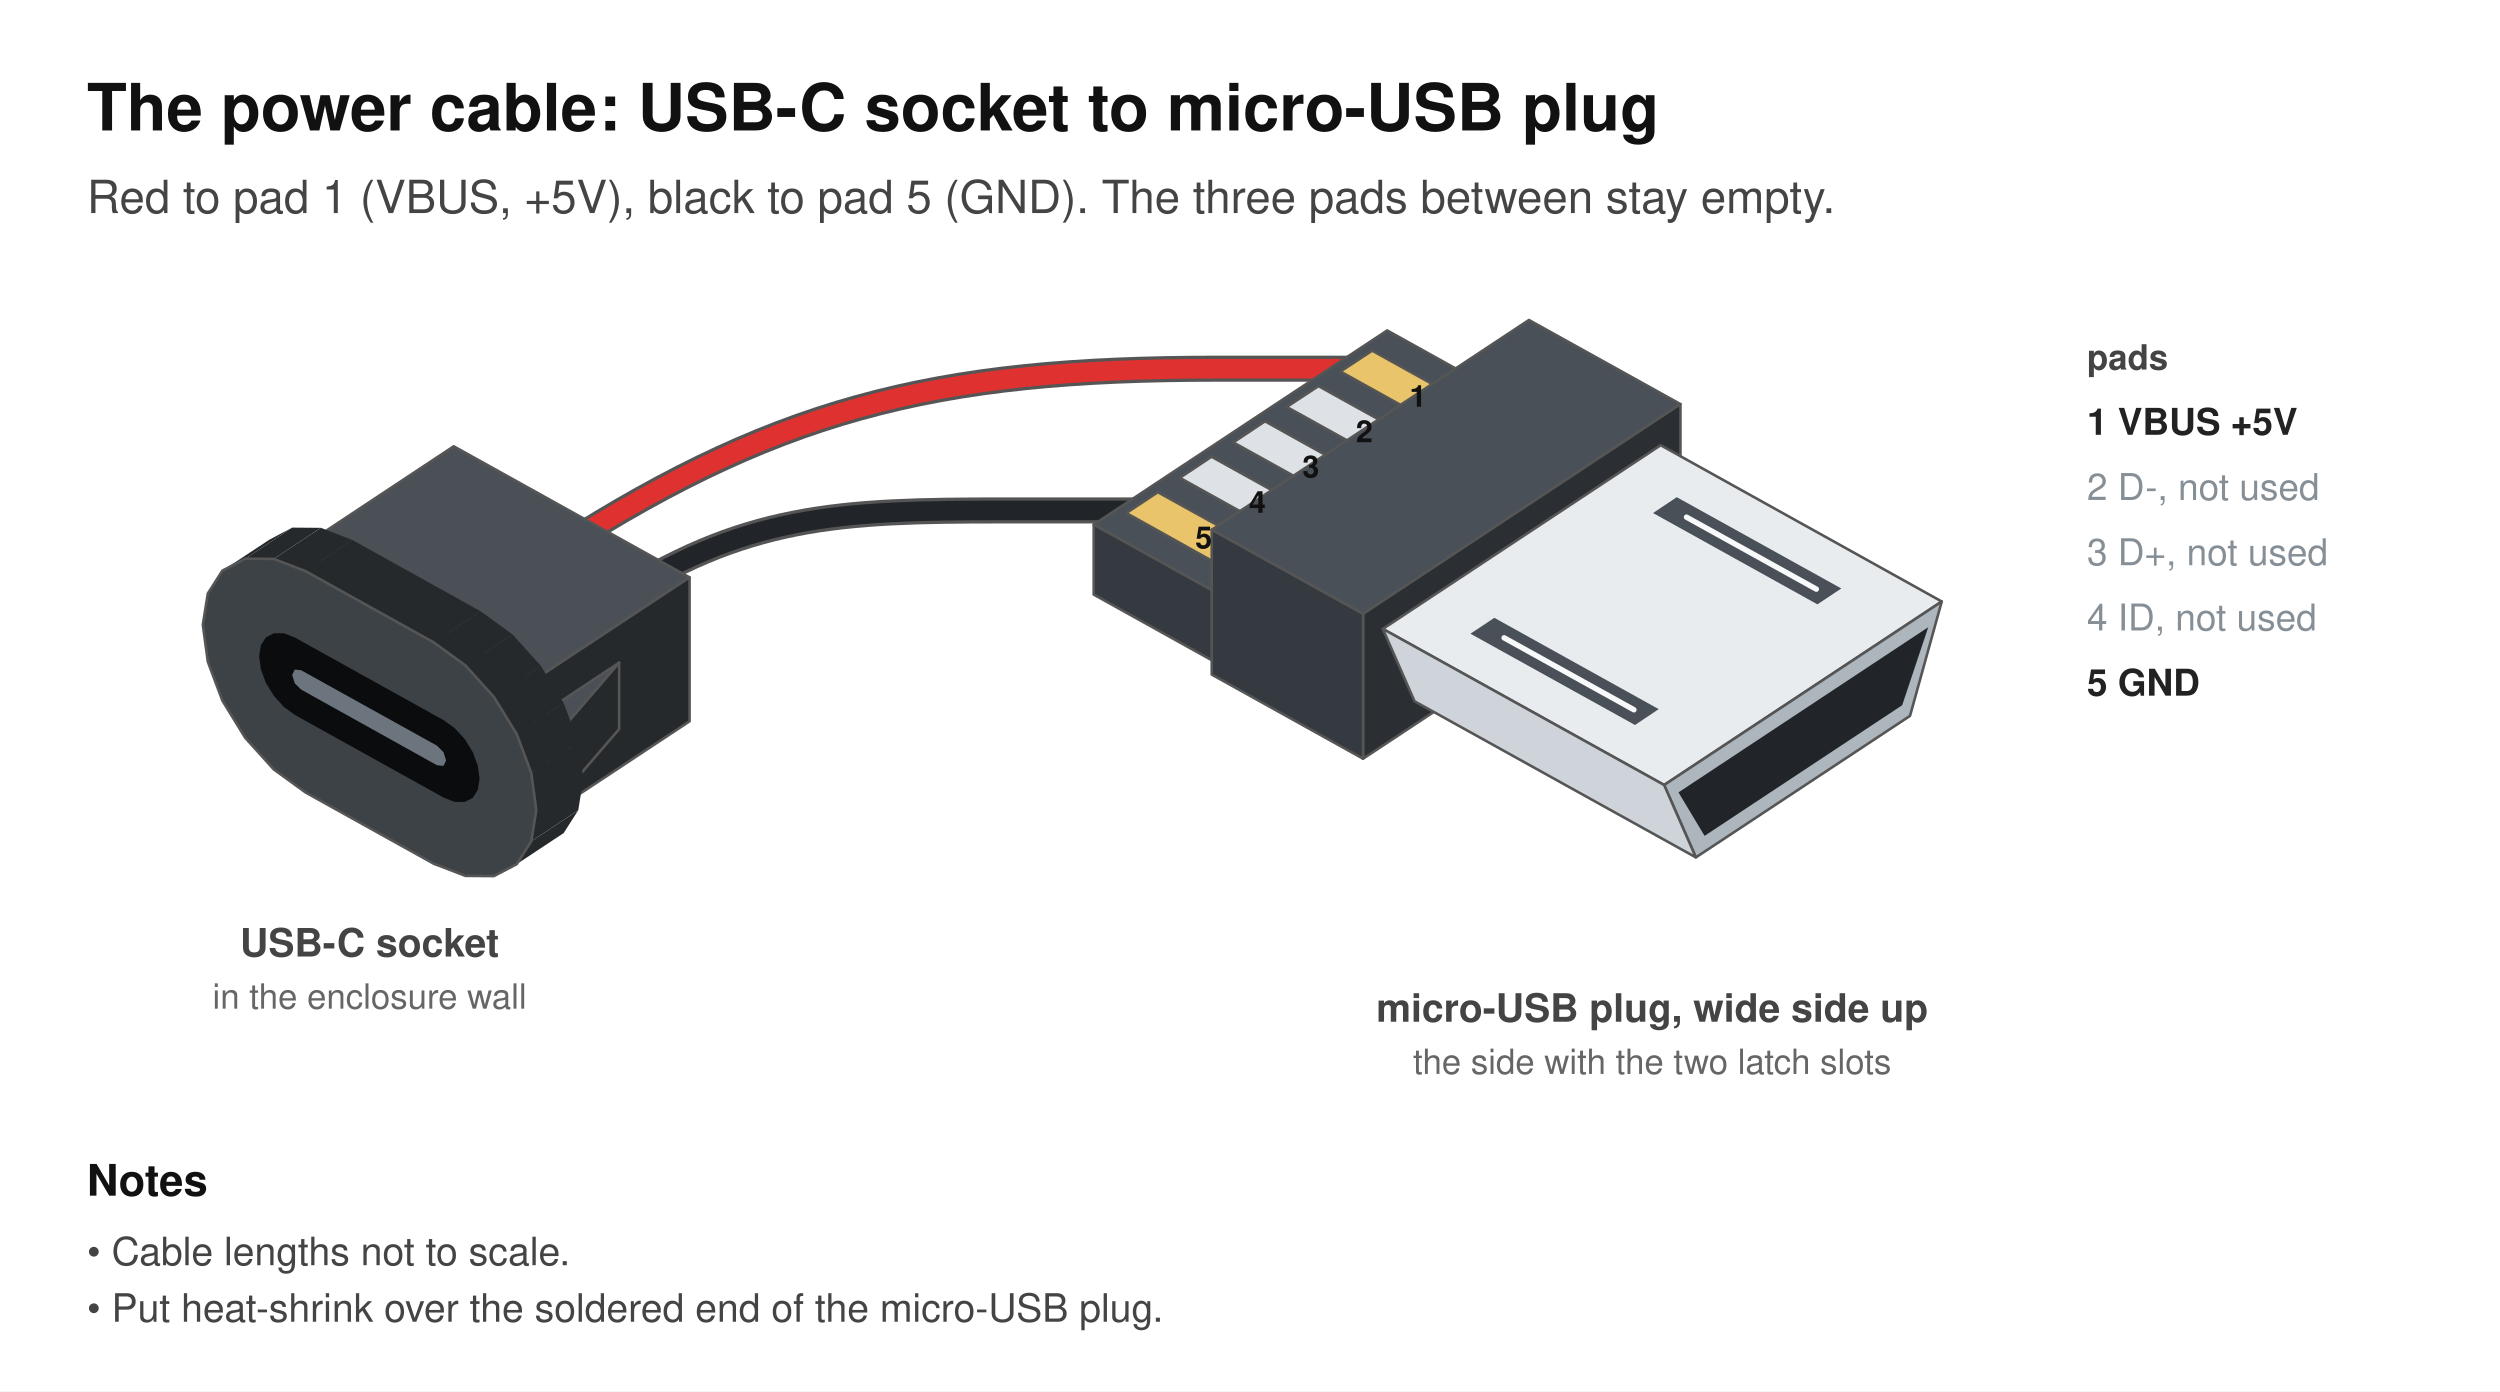
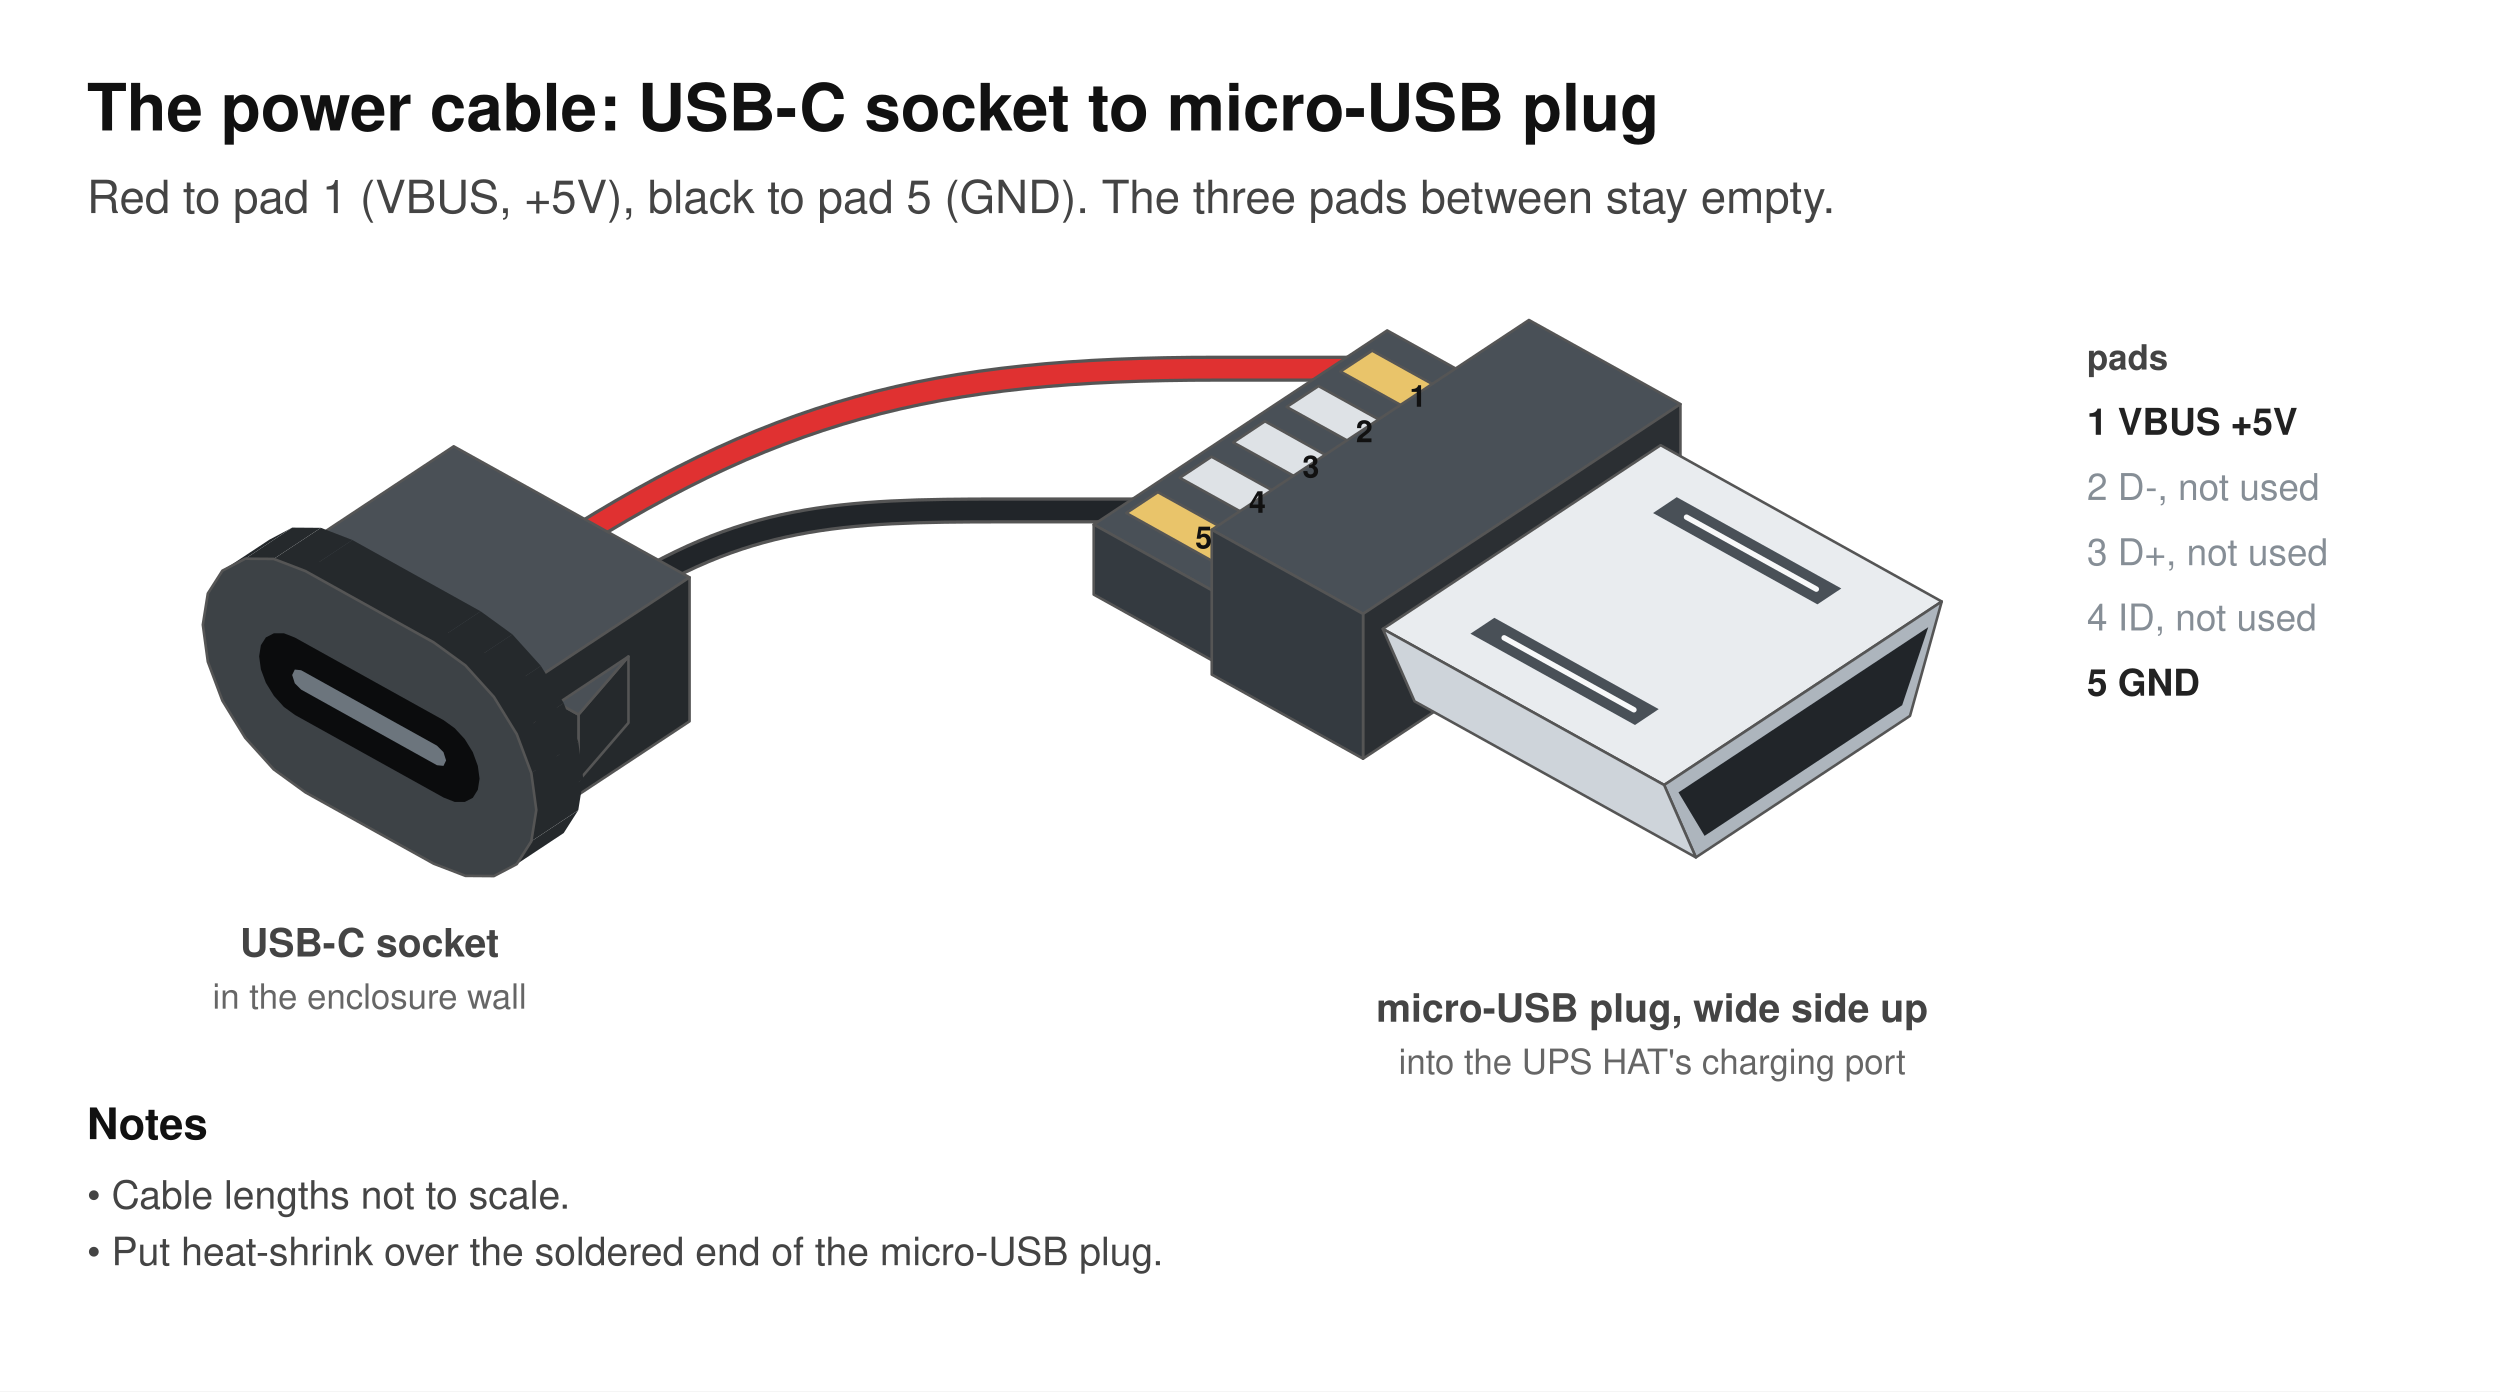
<svg xmlns="http://www.w3.org/2000/svg" viewBox="0 0 1150 640" width="1150" height="640" font-family="Helvetica, Arial, sans-serif">
  <rect width="1150" height="640" fill="#ffffff" />
  <text x="40.0" y="60.0" font-size="30" fill="#111" text-anchor="start" font-weight="bold">The power cable: USB-C socket to micro-USB plug</text>
  <text x="40.0" y="98.0" font-size="21" fill="#444" text-anchor="start">Red to pad 1 (VBUS, +5V), black to pad 5 (GND). The three pads between stay empty.</text>
  <path d="M 246.5 259.4 C 355.2 187.5 429.5 169.6 559.8 169.6 L 629.8 169.6" fill="none" stroke="#555" stroke-width="12" stroke-linecap="round" />
  <path d="M 246.5 259.4 C 355.2 187.5 429.5 169.6 559.8 169.6 L 629.8 169.6" fill="none" stroke="#e03131" stroke-width="9" stroke-linecap="round" />
  <path d="M 279.5 277.7 C 341.8 236.5 386.6 234.8 461.3 234.8 L 531.3 234.8" fill="none" stroke="#555" stroke-width="12" stroke-linecap="round" />
  <path d="M 279.5 277.7 C 341.8 236.5 386.6 234.8 461.3 234.8 L 531.3 234.8" fill="none" stroke="#212529" stroke-width="9" stroke-linecap="round" />
-   <polygon points="143.9,266.0 134.4,260.8 134.4,291.3 143.9,296.6" fill="#25292c" stroke="#555" stroke-width="1.2" stroke-linejoin="round" />
-   <polygon points="176.3,244.6 134.4,260.8 143.9,266.0" fill="#4a5056" stroke="#555" stroke-width="1.2" stroke-linejoin="round" />
+   <polygon points="148.2,263.2 138.7,258.0 138.7,288.4 148.2,293.6" fill="#25292c" stroke="#555" stroke-width="1.2" stroke-linejoin="round" />
+   <polygon points="180.6,241.8 138.7,258.0 148.2,263.2" fill="#4a5056" stroke="#555" stroke-width="1.2" stroke-linejoin="round" />
  <polygon points="245.9,312.7 317.2,265.6 208.7,205.3 137.4,252.5" fill="#4a5056" stroke="#555" stroke-width="1.2" stroke-linejoin="round" />
  <polygon points="245.9,378.9 245.9,312.7 137.4,252.5 137.4,318.7" fill="#25292c" stroke="#555" stroke-width="1.2" stroke-linejoin="round" />
  <polygon points="245.9,378.9 317.2,331.8 317.2,265.6 245.9,312.7" fill="#25292c" stroke="#555" stroke-width="1.2" stroke-linejoin="round" />
-   <polygon points="261.8,362.1 284.8,335.4 284.8,304.8 261.8,331.5" fill="#25292c" stroke="#555" stroke-width="1.2" stroke-linejoin="round" />
-   <polygon points="252.4,356.8 261.8,362.1 261.8,331.5 252.4,326.3" fill="#25292c" stroke="#555" stroke-width="1.2" stroke-linejoin="round" />
-   <polygon points="252.4,326.3 261.8,331.5 284.8,304.8" fill="#4a5056" stroke="#555" stroke-width="1.2" stroke-linejoin="round" />
+   <polygon points="266.1,359.2 289.1,332.5 289.1,302.0 266.1,328.7" fill="#25292c" stroke="#555" stroke-width="1.2" stroke-linejoin="round" />
+   <polygon points="256.7,353.9 266.1,359.2 266.1,328.7 256.7,323.5" fill="#25292c" stroke="#555" stroke-width="1.2" stroke-linejoin="round" />
+   <polygon points="256.7,323.5 266.1,328.7 289.1,302.0" fill="#4a5056" stroke="#555" stroke-width="1.2" stroke-linejoin="round" />
  <polygon points="112.8,257.0 134.4,242.7 124.0,248.2 102.3,262.5" fill="#25292c" stroke="none" stroke-width="1.2" stroke-linejoin="round" />
  <polygon points="125.9,257.1 147.6,242.8 134.4,242.7 112.8,257.0" fill="#25292c" stroke="none" stroke-width="1.2" stroke-linejoin="round" />
  <polygon points="199.5,397.3 214.1,402.9 227.2,403.0 237.7,397.5 244.4,387.0 246.7,372.6 244.4,355.6 237.7,337.7 227.2,320.6 214.1,306.1 199.5,295.5 140.5,262.7 125.9,257.1 112.8,257.0 102.3,262.5 95.6,273.0 93.3,287.4 95.6,304.4 102.3,322.3 112.8,339.4 125.9,353.9 140.5,364.5" fill="#3d4246" stroke="none" stroke-width="1.2" stroke-linejoin="round" />
  <polygon points="140.5,262.7 162.1,248.4 147.6,242.8 125.9,257.1" fill="#25292c" stroke="none" stroke-width="1.2" stroke-linejoin="round" />
  <polygon points="237.7,397.5 259.3,383.2 266.0,372.7 244.4,387.0" fill="#25292c" stroke="none" stroke-width="1.2" stroke-linejoin="round" />
  <polygon points="199.5,295.5 221.1,281.2 162.1,248.4 140.5,262.7" fill="#25292c" stroke="none" stroke-width="1.2" stroke-linejoin="round" />
  <polygon points="244.4,387.0 266.0,372.7 268.3,358.3 246.7,372.6" fill="#25292c" stroke="none" stroke-width="1.2" stroke-linejoin="round" />
  <polygon points="246.7,372.6 268.3,358.3 266.0,341.3 244.4,355.6" fill="#25292c" stroke="none" stroke-width="1.2" stroke-linejoin="round" />
  <polygon points="214.1,306.1 235.7,291.8 221.1,281.2 199.5,295.5" fill="#25292c" stroke="none" stroke-width="1.2" stroke-linejoin="round" />
  <polygon points="244.4,355.6 266.0,341.3 259.3,323.4 237.7,337.7" fill="#25292c" stroke="none" stroke-width="1.2" stroke-linejoin="round" />
  <polygon points="227.2,320.6 248.8,306.3 235.7,291.8 214.1,306.1" fill="#25292c" stroke="none" stroke-width="1.2" stroke-linejoin="round" />
  <polygon points="237.7,337.7 259.3,323.4 248.8,306.3 227.2,320.6" fill="#25292c" stroke="none" stroke-width="1.2" stroke-linejoin="round" />
  <polygon points="199.5,397.3 214.1,402.9 227.2,403.0 237.7,397.5 244.4,387.0 246.7,372.6 244.4,355.6 237.7,337.7 227.2,320.6 214.1,306.1 199.5,295.5 140.5,262.7 125.9,257.1 112.8,257.0 102.3,262.5 95.6,273.0 93.3,287.4 95.6,304.4 102.3,322.3 112.8,339.4 125.9,353.9 140.5,364.5" fill="#3d4246" stroke="#555" stroke-width="1.2" stroke-linejoin="round" />
  <polygon points="204.1,366.9 209.2,368.9 213.8,368.9 217.5,367.0 219.8,363.3 220.6,358.2 219.8,352.3 217.5,346.0 213.8,340.0 209.2,335.0 204.1,331.3 135.7,293.3 130.6,291.3 126.0,291.3 122.3,293.2 120.0,296.8 119.2,301.9 120.0,307.9 122.3,314.1 126.0,320.1 130.6,325.2 135.7,328.9" fill="#0b0c0d" stroke="none" stroke-width="1.2" stroke-linejoin="round" />
  <polygon points="201.0,352.0 204.0,352.3 205.2,349.8 204.0,346.0 201.0,343.0 138.5,308.3 135.6,308.0 134.4,310.5 135.6,314.3 138.5,317.2" fill="#6c757d" stroke="none" stroke-width="1.2" stroke-linejoin="round" />
  <text x="170.0" y="440.0" font-size="18" fill="#444" text-anchor="middle" font-weight="bold">USB-C socket</text>
  <text x="170.0" y="464.0" font-size="16" fill="#666" text-anchor="middle">in the enclosure wall</text>
+   <text x="760.0" y="470.0" font-size="18" fill="#444" text-anchor="middle" font-weight="bold">micro-USB plug, wide side up</text>
+   <text x="760.0" y="494.0" font-size="16" fill="#666" text-anchor="middle">into the UPS HAT's charging port</text>
  <polygon points="503.1,241.3 562.8,274.5 697.8,185.2 638.1,152.0" fill="#495057" stroke="#555" stroke-width="1.2" stroke-linejoin="round" />
  <polygon points="562.8,306.7 697.8,217.4 697.8,185.2 562.8,274.5" fill="#2b2f33" stroke="#555" stroke-width="1.2" stroke-linejoin="round" />
  <polygon points="503.1,273.5 562.8,306.7 562.8,274.5 503.1,241.3" fill="#343a40" stroke="#555" stroke-width="1.2" stroke-linejoin="round" />
  <polygon points="616.6,170.9 662.3,196.3 676.9,186.7 631.2,161.3" fill="#e9c46a" stroke="#555" stroke-width="1.2" stroke-linejoin="round" />
  <polygon points="591.9,187.2 637.7,212.6 652.3,203.0 606.5,177.6" fill="#dee2e6" stroke="#555" stroke-width="1.2" stroke-linejoin="round" />
  <polygon points="567.3,203.5 613.1,228.9 627.7,219.3 581.9,193.8" fill="#dee2e6" stroke="#555" stroke-width="1.2" stroke-linejoin="round" />
  <polygon points="542.7,219.8 588.5,245.2 603.1,235.5 557.3,210.1" fill="#dee2e6" stroke="#555" stroke-width="1.2" stroke-linejoin="round" />
  <polygon points="518.1,236.0 563.8,261.5 578.4,251.8 532.6,226.4" fill="#e9c46a" stroke="#555" stroke-width="1.2" stroke-linejoin="round" />
  <polygon points="557.4,243.7 627.0,282.4 773.0,185.9 703.3,147.2" fill="#495057" stroke="#555" stroke-width="1.2" stroke-linejoin="round" />
  <polygon points="627.0,349.0 773.0,252.5 773.0,185.9 627.0,282.4" fill="#2b2f33" stroke="#555" stroke-width="1.2" stroke-linejoin="round" />
  <polygon points="557.4,310.3 627.0,349.0 627.0,282.4 557.4,243.7" fill="#343a40" stroke="#555" stroke-width="1.2" stroke-linejoin="round" />
  <polygon points="636.1,289.3 765.5,361.1 893.2,276.7 763.9,204.8" fill="#e9ecef" stroke="#555" stroke-width="1.2" stroke-linejoin="round" />
  <polygon points="780.1,394.4 878.6,329.3 893.2,276.7 765.5,361.1" fill="#adb5bd" stroke="#555" stroke-width="1.2" stroke-linejoin="round" />
  <polygon points="650.7,322.6 780.1,394.4 765.5,361.1 636.1,289.3" fill="#ced4da" stroke="#555" stroke-width="1.2" stroke-linejoin="round" />
  <polygon points="784.1,384.5 875.0,324.4 887.0,288.5 772.1,364.5" fill="#212529" stroke="none" stroke-width="1.2" stroke-linejoin="round" />
  <polygon points="676.4,291.5 752.1,333.5 763.0,326.2 687.4,284.2" fill="#495057" stroke="none" stroke-width="1.2" stroke-linejoin="round" />
  <line x1="691.9" y1="293.4" x2="751.6" y2="326.5" stroke="#f8f9fa" stroke-width="2.5" stroke-linecap="round" />
  <polygon points="760.4,236.0 836.0,278.0 847.0,270.7 771.3,228.7" fill="#495057" stroke="none" stroke-width="1.2" stroke-linejoin="round" />
  <line x1="775.8" y1="237.9" x2="835.5" y2="271.0" stroke="#f8f9fa" stroke-width="2.5" stroke-linecap="round" />
  <text x="652.3" y="187.1" font-size="14" fill="#111" text-anchor="middle" font-weight="bold">1</text>
  <text x="627.6" y="203.4" font-size="14" fill="#111" text-anchor="middle" font-weight="bold">2</text>
  <text x="603.0" y="219.6" font-size="14" fill="#111" text-anchor="middle" font-weight="bold">3</text>
  <text x="578.4" y="235.9" font-size="14" fill="#111" text-anchor="middle" font-weight="bold">4</text>
  <text x="553.7" y="252.2" font-size="14" fill="#111" text-anchor="middle" font-weight="bold">5</text>
  <text x="960.0" y="170.0" font-size="16" fill="#444" text-anchor="start" font-weight="bold">pads</text>
  <text x="960.0" y="200.0" font-size="17" fill="#222" text-anchor="start" font-weight="bold">1  VBUS +5V</text>
  <text x="960.0" y="230.0" font-size="17" fill="#868e96" text-anchor="start">2  D-, not used</text>
  <text x="960.0" y="260.0" font-size="17" fill="#868e96" text-anchor="start">3  D+, not used</text>
  <text x="960.0" y="290.0" font-size="17" fill="#868e96" text-anchor="start">4  ID, not used</text>
  <text x="960.0" y="320.0" font-size="17" fill="#222" text-anchor="start" font-weight="bold">5  GND</text>
-   <text x="760.0" y="470.0" font-size="18" fill="#444" text-anchor="middle" font-weight="bold">micro-USB plug, wide side up</text>
-   <text x="760.0" y="494.0" font-size="16" fill="#666" text-anchor="middle">the side with the two latch slots</text>
-   <text x="40.0" y="550.0" font-size="20" fill="#111" text-anchor="start" font-weight="bold">Notes</text>
-   <text x="40.0" y="582.0" font-size="18" fill="#444" text-anchor="start">•  Cable lengths not to scale.</text>
-   <text x="40.0" y="608.0" font-size="18" fill="#444" text-anchor="start">•  Put heat-shrink over the soldered end of the micro-USB plug.</text>
+   <text x="40.0" y="524.0" font-size="20" fill="#111" text-anchor="start" font-weight="bold">Notes</text>
+   <text x="40.0" y="556.0" font-size="18" fill="#444" text-anchor="start">•  Cable lengths not to scale.</text>
+   <text x="40.0" y="582.0" font-size="18" fill="#444" text-anchor="start">•  Put heat-shrink over the soldered end of the micro-USB plug.</text>
</svg>
